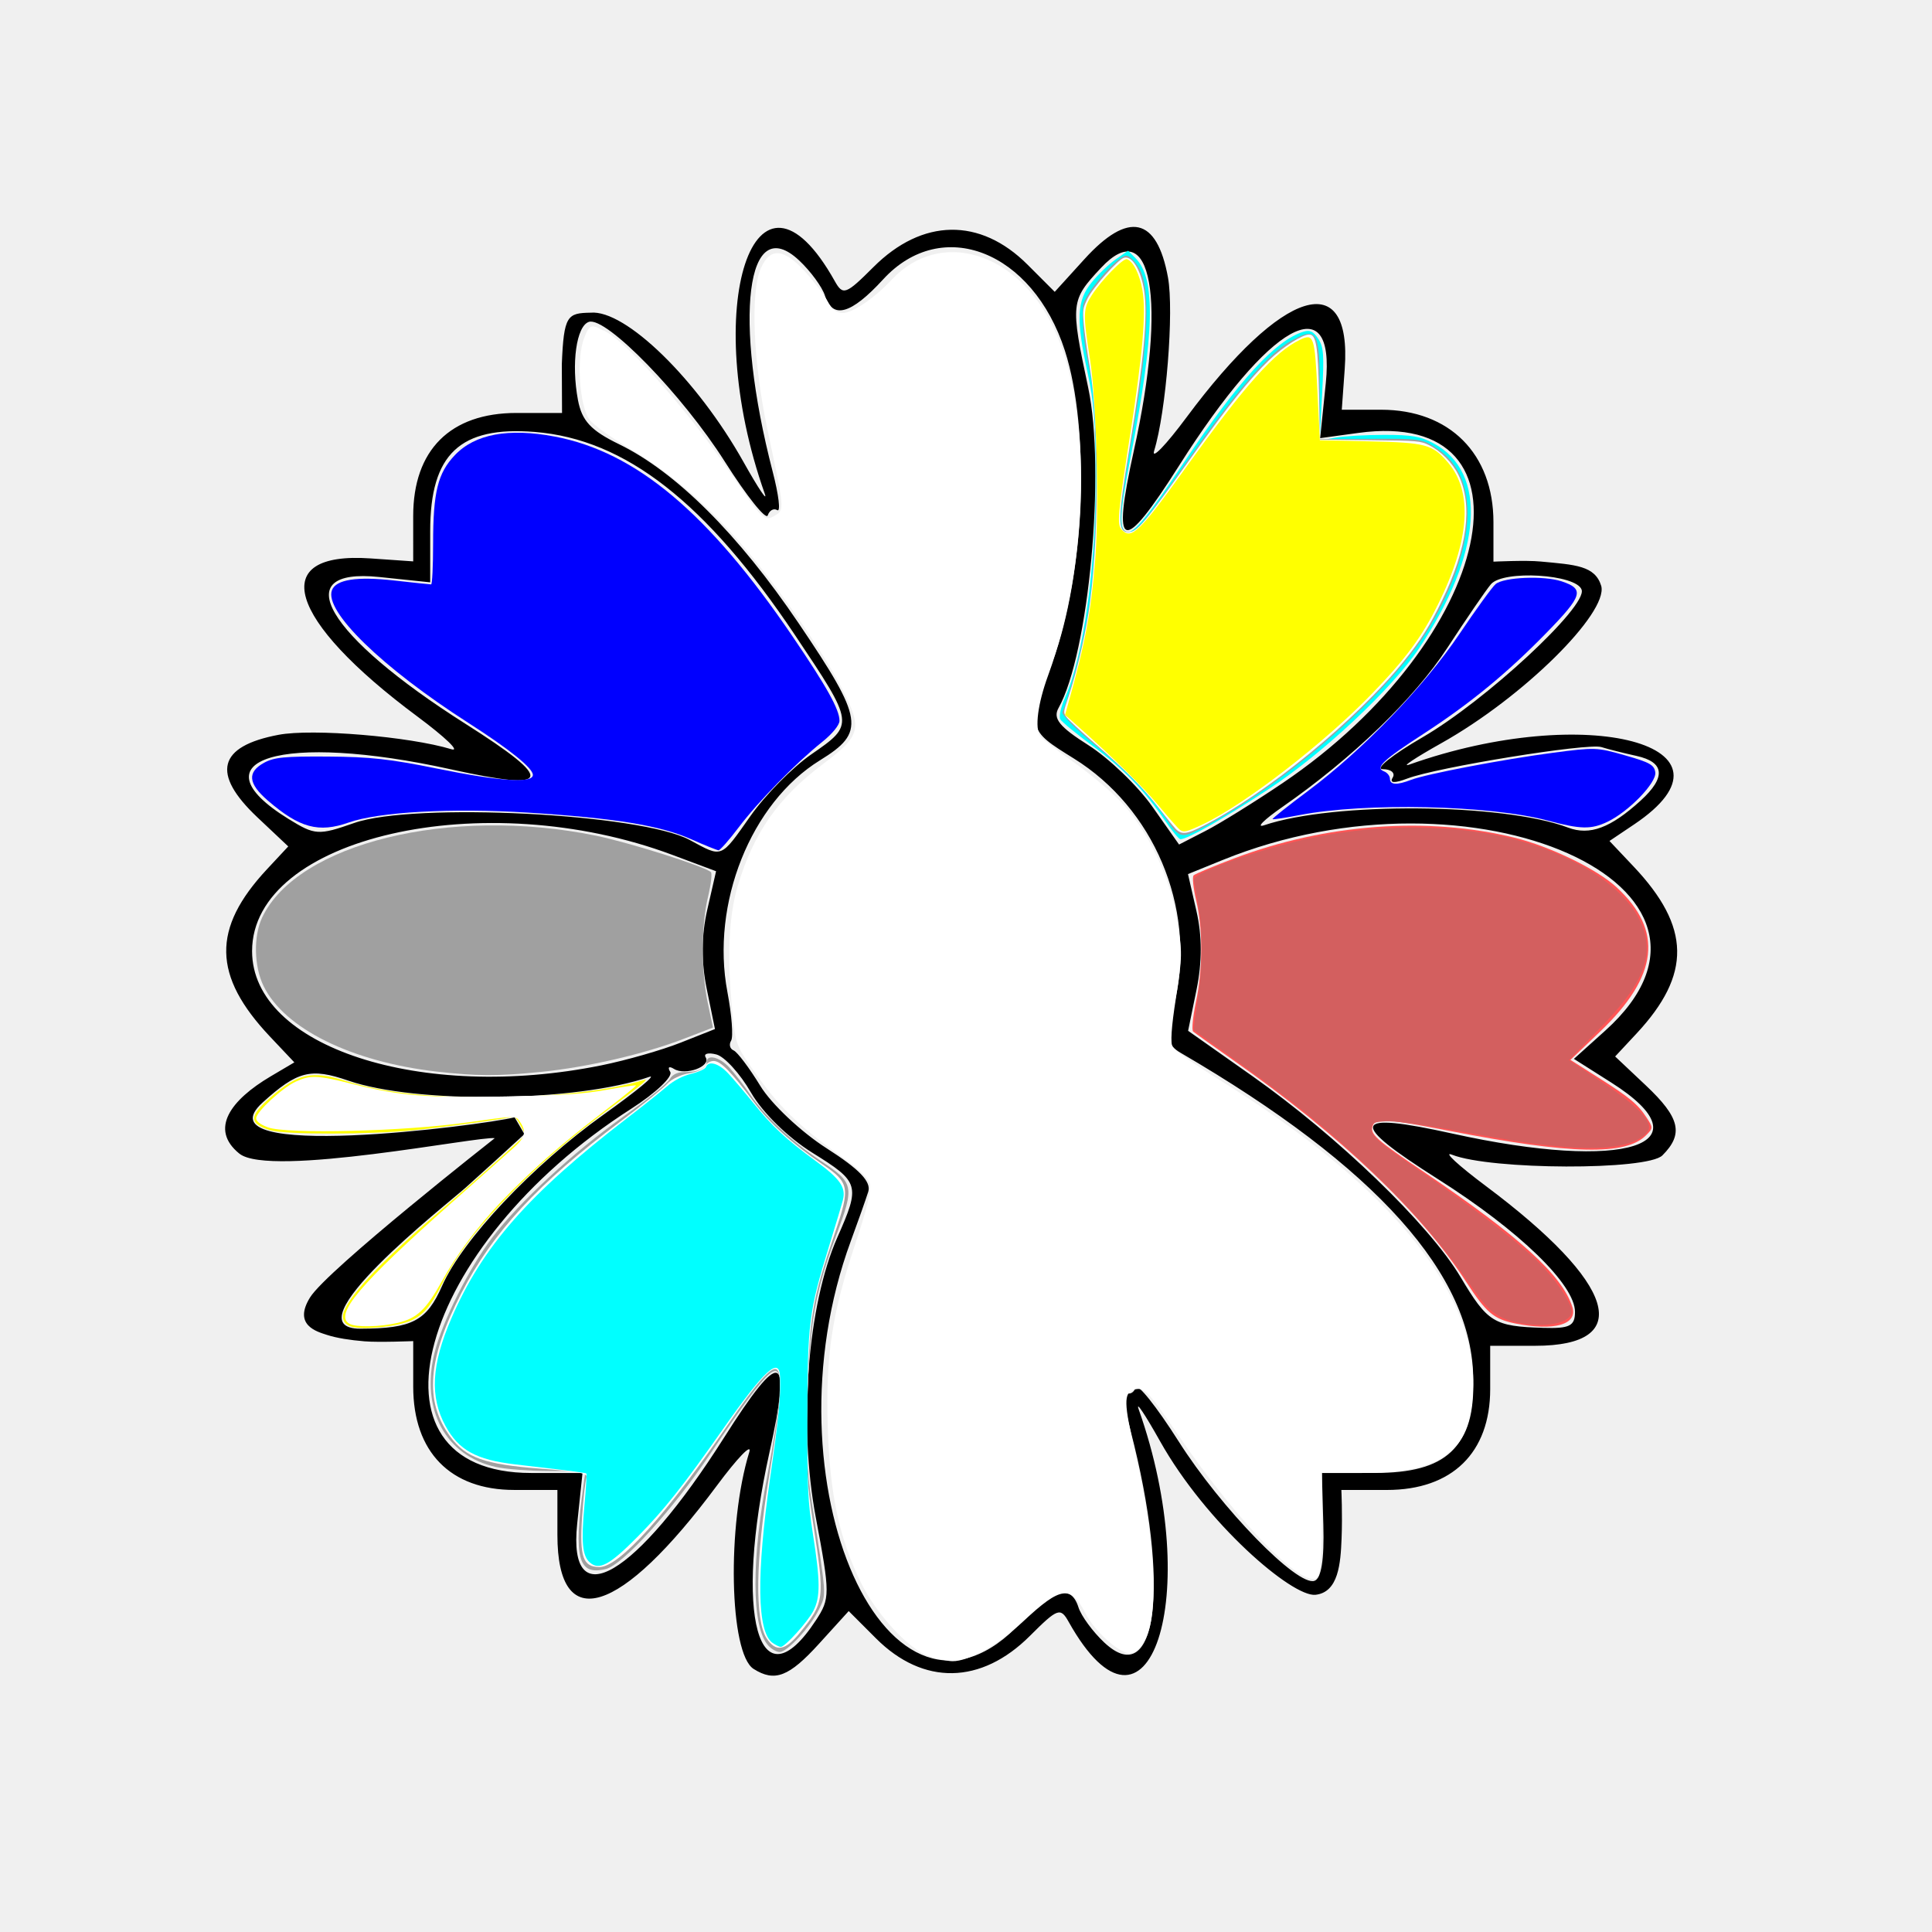
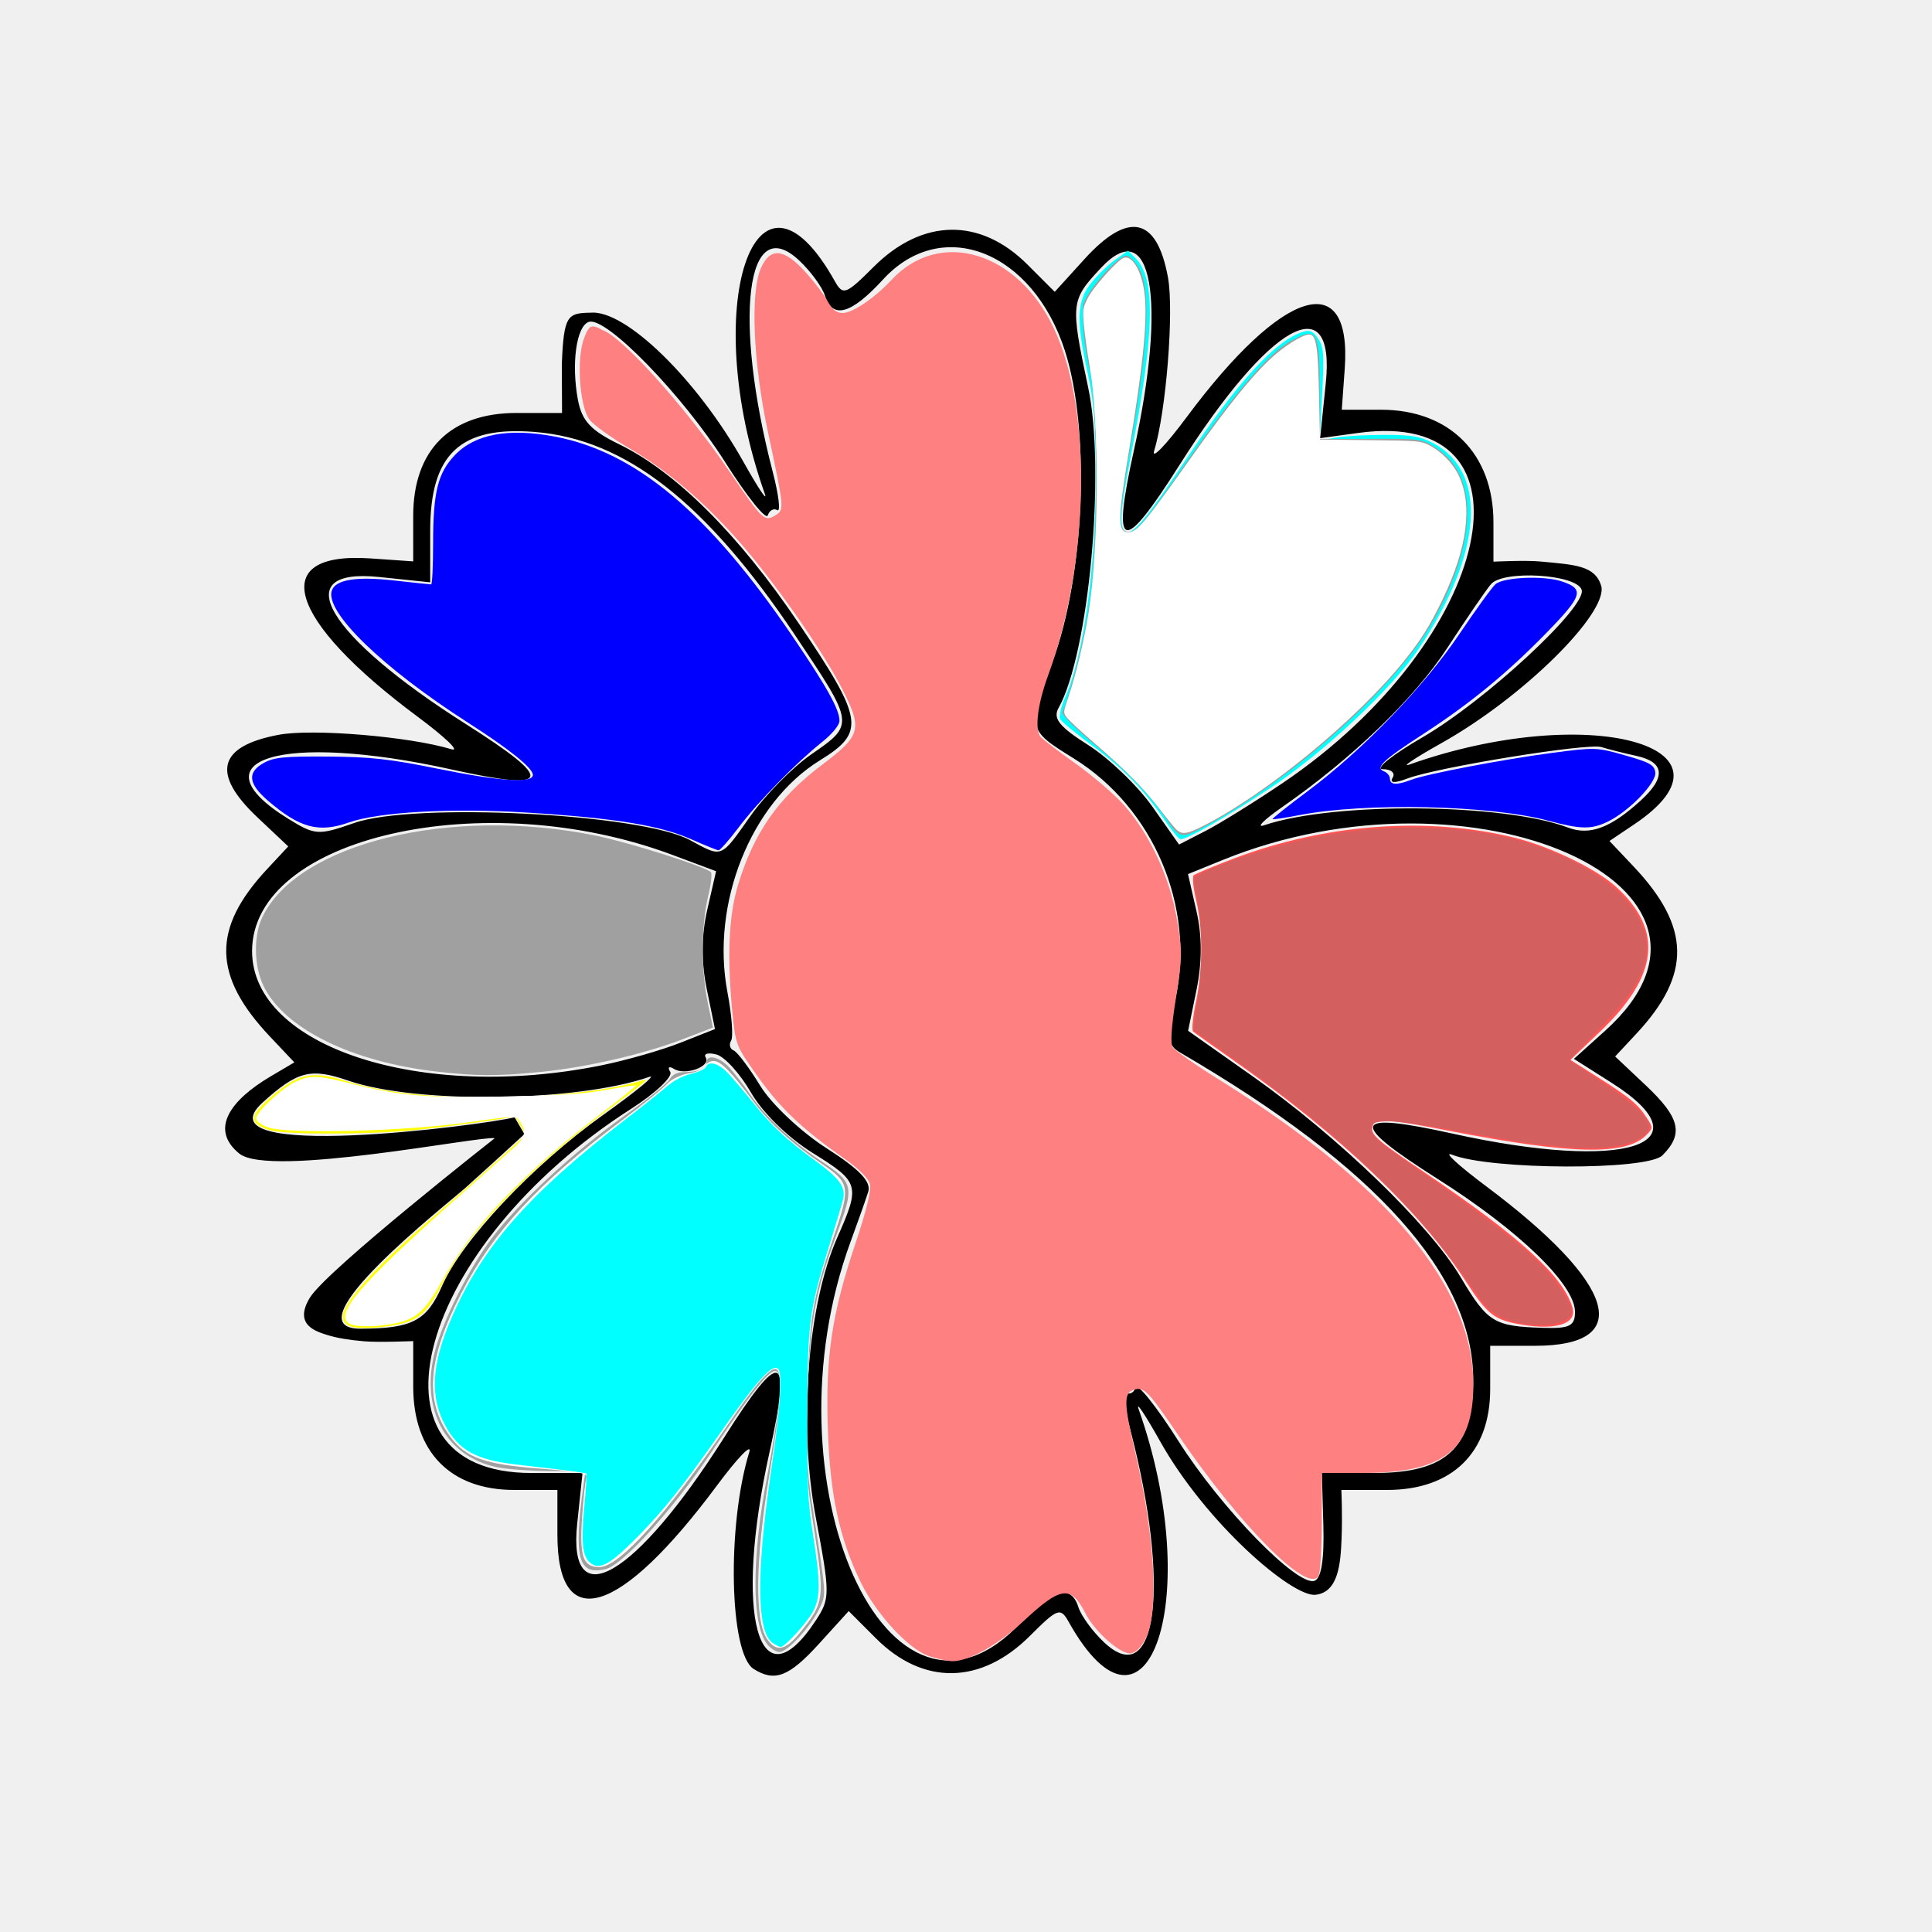
<svg xmlns="http://www.w3.org/2000/svg" width="111mm" height="111mm" viewBox="0 0 111 111" version="1.1" id="svg8">
  <defs id="defs2" />
  <g id="layer5" style="display:inline" />
  <g id="layer3" />
  <g id="layer2" style="display:inline">
    <path id="path1600" style="fill:#000000;stroke-width:1" d="m 13.752,66.28 c -1.735,-1.405 -0.506,-3.077 1.8,-4.44 l 1.359,-0.803 -1.399,-1.481 c -3.299,-3.492 -3.349,-6.208 -0.174,-9.614 l 1.223,-1.312 -1.77,-1.669 c -2.669,-2.518 -2.267,-4.088 1.216,-4.744 1.951,-0.368 7.51,0.096 9.925,0.828 0.536,0.162 -0.341,-0.682 -1.949,-1.877 -7.497,-5.57 -8.662,-9.499 -2.693,-9.085 l 2.45,0.17 -3.03e-4,-2.607 c -4.4e-4,-3.79 2.133,-5.92 5.932,-5.92 h 2.619 l -0.012,-2.801 c 0.112,-2.813 0.323,-2.937 1.648,-2.96 2.004,-0.191 6.128,3.832 8.785,8.568 0.863,1.538 1.413,2.358 1.223,1.822 -3.782,-10.682 -0.568,-20.414 4.029,-12.199 0.467,0.834 0.633,0.773 2.22,-0.813 2.807,-2.807 6.13,-2.859 8.85,-0.14 l 1.564,1.564 1.707,-1.879 c 2.527,-2.782 4.164,-2.425 4.799,1.049 0.355,1.941 -0.107,7.735 -0.794,9.963 -0.169,0.547 0.671,-0.321 1.865,-1.929 5.529,-7.441 9.508,-8.662 9.085,-2.787 l -0.17,2.357 2.257,-7.31e-4 c 3.931,-0.001 6.457,2.527 6.457,6.464 v 2.265 c 0,0 1.872,-0.092 2.708,-0.008 2.002,0.187 3.136,0.231 3.488,1.414 0.378,1.551 -4.453,6.366 -9.19,9.023 -1.538,0.863 -2.358,1.413 -1.822,1.223 10.174,-3.603 19.631,-1.081 12.904,3.44 l -1.422,0.956 1.387,1.468 c 3.286,3.479 3.332,6.2 0.162,9.601 l -1.223,1.312 1.77,1.669 c 1.958,1.847 2.178,2.781 0.945,4.014 -0.872,0.872 -9.852,0.843 -12.087,-0.039 -0.536,-0.212 0.341,0.6 1.949,1.803 7.489,5.604 8.589,9.175 2.826,9.175 h -2.582 v 2.485 c 0,3.66 -2.187,5.798 -5.932,5.798 h -2.619 c 0,0 0.068,1.395 0.012,2.801 -0.056,1.406 -0.171,3.077 -1.498,3.222 -1.328,0.145 -6.278,-4.093 -8.934,-8.83 -0.863,-1.538 -1.413,-2.358 -1.223,-1.822 3.782,10.682 0.568,20.414 -4.029,12.199 -0.467,-0.834 -0.633,-0.774 -2.214,0.807 -2.81,2.81 -6.134,2.867 -8.85,0.151 l -1.569,-1.569 -1.707,1.879 c -1.723,1.897 -2.544,2.212 -3.756,1.444 l -1.1e-5,-2.4e-5 c -1.397,-0.885 -1.544,-8.256 -0.249,-12.456 0.169,-0.547 -0.671,0.321 -1.865,1.929 -5.556,7.478 -9.159,8.59 -9.159,2.826 v -2.582 H 29.539 c -3.66,0 -5.798,-2.187 -5.798,-5.932 v -2.619 c 0,0 -1.973,0.081 -2.801,0.012 -0.829,-0.069 -1.586,-0.184 -2.156,-0.369 -0.57,-0.185 -1.961,-0.552 -0.972,-2.15 0.989,-1.598 10.613,-9.151 10.613,-9.151 -0.786,-0.152 -12.938,2.29 -14.672,0.886 z M 30.129,65.161 c -1.045,0.957 -2.35,2.155 -3.39,3.084 -1.04,0.929 -10.213,8.11 -6.016,8.094 2.964,-0.011 3.788,-0.445 4.679,-2.465 1.171,-2.653 5.209,-6.933 9.282,-9.839 1.885,-1.345 3.066,-2.32 2.623,-2.166 -4.17,1.449 -13.384,1.564 -17.298,0.216 -2.161,-0.745 -2.924,-0.55 -4.919,1.257 -3.786,3.429 12.593,1.323 14.477,0.851 m 17.307,28.903 c 0.824,-1.258 0.824,-1.515 -0.004,-5.912 -1.007,-5.349 -0.477,-12.212 1.242,-16.099 1.325,-2.996 1.274,-3.169 -1.435,-4.853 -1.399,-0.87 -2.867,-2.308 -3.528,-3.457 -0.623,-1.083 -1.519,-2.069 -1.99,-2.192 -0.472,-0.123 -0.749,-0.048 -0.616,0.166 0.324,0.524 -1.167,1.067 -1.821,0.663 -0.285,-0.176 -0.382,-0.1 -0.215,0.17 0.167,0.27 -0.841,1.223 -2.239,2.118 -12.311,7.883 -15.898,20.928 -5.754,20.928 h 2.953 l -0.306,2.923 c -0.559,5.35 3.365,3.048 8.434,-4.948 3.296,-5.199 3.906,-5.005 2.616,0.831 -2.079,9.405 -0.626,14.68 2.662,9.662 z m 11.829,0.074 c 1.764,-1.911 2.828,-2.18 3.258,-0.825 0.157,0.494 0.823,1.403 1.48,2.02 3.036,2.852 3.809,-3.317 1.521,-12.138 -0.348,-1.34 -0.466,-2.333 -0.262,-2.208 0.203,0.126 0.449,-0.009 0.546,-0.3 0.097,-0.291 1.206,1.098 2.466,3.086 2.443,3.856 6.832,8.361 7.811,8.018 0.391,-0.137 0.564,-1.224 0.508,-3.202 l -0.085,-2.994 h 3.039 c 4.132,0 5.657,-1.443 5.657,-5.354 0,-6.01 -5.569,-12.234 -16.802,-18.779 -0.775,-0.452 -0.806,-0.774 -0.298,-3.139 1.132,-5.278 -1.264,-10.928 -5.84,-13.773 -2.687,-1.67 -2.684,-1.658 -1.222,-5.595 1.842,-4.961 2.169,-13.285 0.702,-17.839 C 59.334,14.418 54.113,12.37 50.737,16.054 c -1.841,2.008 -2.906,2.305 -3.342,0.93 -0.157,-0.494 -0.823,-1.403 -1.48,-2.02 -3.036,-2.852 -3.809,3.317 -1.521,12.138 0.348,1.34 0.466,2.333 0.262,2.208 -0.203,-0.126 -0.449,0.009 -0.546,0.3 -0.097,0.291 -1.206,-1.098 -2.466,-3.086 -2.432,-3.839 -6.824,-8.355 -7.811,-8.031 -0.718,0.236 -1.02,2.396 -0.628,4.486 0.225,1.198 0.739,1.753 2.354,2.539 3.273,1.592 6.872,5.179 10.326,10.291 3.743,5.539 3.854,6.251 1.225,7.873 -3.972,2.45 -6.281,8.232 -5.318,13.312 0.251,1.322 0.346,2.581 0.212,2.798 -0.134,0.217 -0.069,0.468 0.145,0.558 0.214,0.09 0.906,1.009 1.537,2.043 0.631,1.034 2.341,2.643 3.8,3.576 1.901,1.216 2.58,1.926 2.396,2.506 -0.141,0.445 -0.592,1.72 -1.002,2.834 C 43.788,85.155 51.093,101.416 58.705,93.172 Z M 90.489,75.373 c 0,-1.567 -3.195,-4.663 -7.871,-7.628 -5.199,-3.296 -5.005,-3.906 0.831,-2.616 9.956,2.201 14.777,0.653 9.127,-2.93 L 90.426,60.836 92.228,59.213 C 101.364,50.98 84.677,43.545 70.236,49.414 l -1.982,0.805 0.488,2.134 c 0.325,1.42 0.326,2.926 0.004,4.502 l -0.485,2.368 3.678,2.593 c 4.919,3.468 10.18,8.544 11.973,11.552 1.56,2.618 1.912,2.834 4.75,2.922 1.52,0.047 1.827,-0.107 1.827,-0.917 z M 34.557,61.207 c 1.42,-0.288 3.468,-0.874 4.551,-1.304 l 1.969,-0.78 -0.475,-2.318 c -0.317,-1.547 -0.306,-3.055 0.032,-4.534 l 0.507,-2.216 -2.498,-0.935 c -10.851,-4.06 -24.16,-1.016 -24.16,5.525 0,5.493 9.701,8.664 20.074,6.562 z m 8.565,-14.332 c 0.848,-1.203 2.417,-2.793 3.486,-3.532 2.501,-1.73 2.502,-1.72 -0.932,-6.854 -5.096,-7.618 -9.753,-11.256 -14.943,-11.672 -4.306,-0.346 -6.017,1.271 -6.017,5.687 v 2.953 L 21.792,33.151 c -5.35,-0.559 -3.048,3.365 4.948,8.434 5.199,3.296 5.005,3.906 -0.831,2.616 -9.716,-2.148 -14.876,-0.575 -9.339,2.847 1.527,0.944 1.724,0.956 3.782,0.235 3.425,-1.2 16.48,-0.537 19.279,0.979 1.894,1.026 1.75,1.083 3.491,-1.387 z M 73.68,44.998 C 85.882,36.755 88.774,23.402 78.039,24.873 l -2.192,0.3 0.324,-3.159 c 0.573,-5.588 -3.234,-3.456 -8.412,4.712 -3.296,5.199 -3.906,5.005 -2.616,-0.831 1.918,-8.676 1.029,-13.627 -1.887,-10.505 -1.75,1.873 -1.766,2.022 -0.737,6.875 1.013,4.779 0.04,15.298 -1.703,18.413 -0.336,0.601 0.045,1.076 1.714,2.134 1.18,0.749 2.836,2.339 3.679,3.535 l 1.532,2.174 1.508,-0.775 C 70.078,47.321 72.072,46.084 73.68,44.998 Z M 64.597,34.081 c 0.611,-0.871 1.213,-1.583 1.338,-1.583 0.421,0 -0.72,1.779 -1.588,2.476 -0.61,0.49 -0.538,0.231 0.25,-0.893 z m 2.018,-2.462 c 0,-0.501 3.339,-3.753 3.566,-3.473 0.093,0.116 -0.671,1.032 -1.698,2.037 -1.027,1.005 -1.868,1.651 -1.868,1.435 z M 71,27.455 c 0,-0.113 0.575,-0.582 1.278,-1.042 0.703,-0.461 1.129,-0.597 0.947,-0.302 -0.348,0.562 -2.225,1.697 -2.225,1.344 z m 23.264,18.539 c 1.465,-1.335 1.382,-2.209 -0.244,-2.565 -0.737,-0.161 -1.645,-0.39 -2.017,-0.507 -0.777,-0.245 -9.448,1.161 -11.153,1.809 -0.737,0.28 -1.031,0.262 -0.836,-0.054 0.165,-0.267 -0.091,-0.486 -0.57,-0.486 -0.479,0 0.547,-0.822 2.28,-1.827 3.633,-2.107 9.466,-7.514 9.147,-8.48 -0.295,-0.895 -4.514,-1.15 -5.215,-0.315 -0.293,0.349 -1.417,1.99 -2.498,3.648 -1.903,2.917 -5.451,6.34 -9.479,9.144 -1.072,0.746 -1.543,1.22 -1.048,1.052 3.986,-1.349 13.729,-1.273 17.461,0.136 1.244,0.469 2.438,0.024 4.172,-1.554 z" />
-     <path style="fill:#ffffff;stroke:none;stroke-width:0.265" d="m 53.343,95.137 c -1.165,-0.409 -3.013,-2.421 -3.897,-4.242 -1.232,-2.539 -1.767,-5.056 -1.886,-8.856 -0.129,-4.144 0.227,-6.525 1.587,-10.595 0.633,-1.894 0.921,-3.071 0.834,-3.415 -0.081,-0.321 -0.64,-0.881 -1.443,-1.444 -2.428,-1.703 -3.689,-2.895 -4.983,-4.709 -1.267,-1.777 -1.29,-1.834 -1.474,-3.693 -0.316,-3.204 -0.216,-5.546 0.313,-7.309 0.907,-3.023 2.321,-5.045 4.859,-6.953 2.215,-1.665 2.312,-2.035 1.129,-4.352 -1.12,-2.194 -3.909,-6.177 -5.929,-8.47 -2.049,-2.325 -4.106,-4.068 -6.347,-5.376 -1.007,-0.588 -2.014,-1.314 -2.238,-1.613 -0.581,-0.778 -0.76,-3.599 -0.298,-4.702 0,0 0.173,-0.553 0.393,-0.637 0.221,-0.084 0.64,0.191 0.64,0.191 1.036,0.31 4.629,4.192 7.376,8.229 1.824,2.68 1.945,2.795 2.551,2.425 0.543,-0.331 0.544,-0.324 -0.418,-4.841 -0.848,-3.98 -1.013,-8.003 -0.385,-9.392 0.534,-1.182 1.307,-1.114 2.528,0.225 0.512,0.561 1.094,1.325 1.293,1.698 0.252,0.473 0.515,0.677 0.87,0.677 0.565,0 1.827,-0.857 2.801,-1.902 2.779,-2.983 7.258,-1.634 9.342,2.814 2.196,4.687 2.046,13.366 -0.345,19.917 -0.594,1.628 -0.773,3.013 -0.451,3.496 0.086,0.129 0.983,0.82 1.994,1.535 1.011,0.716 2.281,1.804 2.823,2.419 1.483,1.683 2.628,4.151 3.035,6.546 0.32,1.88 0.317,2.15 -0.054,4.516 -0.268,1.711 -0.328,2.622 -0.185,2.848 0.115,0.182 1.341,1.036 2.725,1.897 9.651,6.004 14.545,11.889 14.545,17.488 0,3.75 -1.668,5.071 -6.406,5.071 h -2.296 l -0.003,2.812 c -0.002,1.547 -0.09,2.95 -0.197,3.119 -0.632,0.998 -4.524,-2.925 -8.07,-8.134 -1.73,-2.541 -1.95,-2.764 -2.544,-2.575 -0.576,0.183 -0.562,0.8 0.079,3.539 1.127,4.819 1.385,9.166 0.636,10.701 -0.258,0.529 -0.575,0.856 -0.869,0.898 -0.581,0.083 -2.067,-1.222 -2.615,-2.294 -0.835,-1.637 -1.411,-1.563 -3.573,0.458 -1.428,1.336 -3.144,2.302 -4.068,2.289 -0.292,-0.004 -0.913,-0.141 -1.38,-0.305 z" id="path1602" />
+     <path style="fill:#ff8080;stroke:none;stroke-width:0.265" d="m 53.343,95.137 c -1.165,-0.409 -3.013,-2.421 -3.897,-4.242 -1.232,-2.539 -1.767,-5.056 -1.886,-8.856 -0.129,-4.144 0.227,-6.525 1.587,-10.595 0.633,-1.894 0.921,-3.071 0.834,-3.415 -0.081,-0.321 -0.64,-0.881 -1.443,-1.444 -2.428,-1.703 -3.689,-2.895 -4.983,-4.709 -1.267,-1.777 -1.29,-1.834 -1.474,-3.693 -0.316,-3.204 -0.216,-5.546 0.313,-7.309 0.907,-3.023 2.321,-5.045 4.859,-6.953 2.215,-1.665 2.312,-2.035 1.129,-4.352 -1.12,-2.194 -3.909,-6.177 -5.929,-8.47 -2.049,-2.325 -4.106,-4.068 -6.347,-5.376 -1.007,-0.588 -2.014,-1.314 -2.238,-1.613 -0.581,-0.778 -0.76,-3.599 -0.298,-4.702 0,0 0.173,-0.553 0.393,-0.637 0.221,-0.084 0.64,0.191 0.64,0.191 1.036,0.31 4.629,4.192 7.376,8.229 1.824,2.68 1.945,2.795 2.551,2.425 0.543,-0.331 0.544,-0.324 -0.418,-4.841 -0.848,-3.98 -1.013,-8.003 -0.385,-9.392 0.534,-1.182 1.307,-1.114 2.528,0.225 0.512,0.561 1.094,1.325 1.293,1.698 0.252,0.473 0.515,0.677 0.87,0.677 0.565,0 1.827,-0.857 2.801,-1.902 2.779,-2.983 7.258,-1.634 9.342,2.814 2.196,4.687 2.046,13.366 -0.345,19.917 -0.594,1.628 -0.773,3.013 -0.451,3.496 0.086,0.129 0.983,0.82 1.994,1.535 1.011,0.716 2.281,1.804 2.823,2.419 1.483,1.683 2.628,4.151 3.035,6.546 0.32,1.88 0.317,2.15 -0.054,4.516 -0.268,1.711 -0.328,2.622 -0.185,2.848 0.115,0.182 1.341,1.036 2.725,1.897 9.651,6.004 14.545,11.889 14.545,17.488 0,3.75 -1.668,5.071 -6.406,5.071 h -2.296 l -0.003,2.812 c -0.002,1.547 -0.09,2.95 -0.197,3.119 -0.632,0.998 -4.524,-2.925 -8.07,-8.134 -1.73,-2.541 -1.95,-2.764 -2.544,-2.575 -0.576,0.183 -0.562,0.8 0.079,3.539 1.127,4.819 1.385,9.166 0.636,10.701 -0.258,0.529 -0.575,0.856 -0.869,0.898 -0.581,0.083 -2.067,-1.222 -2.615,-2.294 -0.835,-1.637 -1.411,-1.563 -3.573,0.458 -1.428,1.336 -3.144,2.302 -4.068,2.289 -0.292,-0.004 -0.913,-0.141 -1.38,-0.305 z" id="path1602" />
    <path style="fill:#a0a0a0;stroke:none;stroke-width:0.265" d="m 25.097,61.567 c -4.917,-0.567 -8.771,-2.473 -9.958,-4.925 -0.548,-1.132 -0.581,-2.863 -0.075,-3.931 2.016,-4.256 10.781,-6.409 19.151,-4.703 1.921,0.391 6.265,1.766 6.627,2.097 0.08,0.073 0.007,0.706 -0.161,1.406 -0.394,1.636 -0.403,4.28 -0.02,6.097 l 0.301,1.428 -1.681,0.648 c -2.27,0.875 -5.547,1.634 -8.21,1.901 -2.485,0.249 -3.688,0.245 -5.973,-0.019 z" id="path1604" />
    <path style="fill:#00ffff;stroke:none;stroke-width:0.265" d="m 66.936,47.155 c -1.187,-1.749 -2.377,-2.979 -4.165,-4.302 -0.934,-0.691 -1.769,-1.379 -1.855,-1.529 -0.086,-0.15 0.037,-0.712 0.274,-1.248 1.073,-2.426 1.77,-7.438 1.758,-12.653 -0.007,-3.199 -0.093,-4.314 -0.464,-6.019 -0.669,-3.073 -0.621,-4.132 0.235,-5.179 0.379,-0.465 1.005,-1.064 1.391,-1.332 l 0.702,-0.487 0.428,0.428 c 1.172,1.172 1.101,4.287 -0.26,11.308 -0.653,3.369 -0.703,4.263 -0.25,4.412 0.397,0.13 1.182,-0.827 3.382,-4.122 3.061,-4.583 5.203,-6.909 6.798,-7.381 0.355,-0.105 0.552,-0.006 0.828,0.414 0.314,0.478 0.343,0.906 0.221,3.197 l -0.141,2.645 0.906,-0.161 c 0.498,-0.089 1.765,-0.161 2.816,-0.161 1.577,1.93e-4 2.068,0.084 2.812,0.48 3.149,1.677 2.823,6.323 -0.825,11.785 -1.539,2.304 -5.491,6.012 -8.579,8.047 -2.568,1.693 -4.744,2.932 -5.128,2.919 -0.091,-0.003 -0.489,-0.481 -0.883,-1.062 z M 65.097,34.379 c 0.737,-0.861 1.141,-1.757 0.9,-1.997 -0.151,-0.151 -2.059,2.285 -2.059,2.628 -2.35e-4,0.484 0.382,0.276 1.159,-0.631 z m 3.627,-4.293 c 1.561,-1.561 1.858,-2.027 1.292,-2.027 -0.319,0 -3.531,3.106 -3.531,3.415 0,0.54 0.817,0.034 2.239,-1.388 z m 3.672,-3.089 c 0.889,-0.644 1.122,-1.06 0.594,-1.06 -0.375,0 -2.048,1.215 -2.048,1.487 0,0.384 0.562,0.219 1.454,-0.427 z" id="path1606" />
    <path style="fill:#0000ff;stroke:none;stroke-width:0.265" d="m 39.723,48.222 c -1.781,-0.794 -4.367,-1.217 -9.374,-1.533 -4.379,-0.276 -8.585,-0.044 -10.319,0.568 -1.723,0.608 -2.82,0.31 -4.643,-1.262 -1.132,-0.977 -1.197,-1.634 -0.212,-2.172 0.574,-0.314 1.188,-0.373 3.661,-0.356 2.437,0.017 3.563,0.141 6.261,0.689 3.632,0.737 5.518,0.862 5.518,0.366 0,-0.394 -1.326,-1.464 -3.714,-2.995 -4.96,-3.18 -8.289,-6.42 -7.828,-7.62 0.234,-0.61 1.42,-0.795 3.564,-0.556 1.11,0.124 2.07,0.225 2.133,0.225 0.063,0 0.114,-1.056 0.114,-2.347 0,-2.961 0.269,-4.052 1.252,-5.082 1.155,-1.211 3.08,-1.568 5.737,-1.064 4.665,0.885 8.837,4.388 13.65,11.464 1.98,2.911 2.708,4.218 2.708,4.863 0,0.249 -0.413,0.753 -1.008,1.229 -1.506,1.205 -3.647,3.396 -4.779,4.892 -0.552,0.73 -1.076,1.324 -1.163,1.32 -0.088,-0.004 -0.789,-0.287 -1.558,-0.63 z" id="path1608" />
    <path style="fill:#ff5555;stroke:none;stroke-width:0.265" d="M 87.072,76.041 C 85.82,75.791 85.388,75.424 84.22,73.623 81.64,69.644 77.007,65.23 70.942,60.972 c -1.226,-0.86 -2.302,-1.629 -2.392,-1.707 -0.09,-0.079 -0.019,-0.835 0.159,-1.68 0.403,-1.915 0.409,-4.197 0.015,-5.86 -0.166,-0.7 -0.232,-1.344 -0.148,-1.43 0.084,-0.086 1.153,-0.533 2.374,-0.993 5.243,-1.976 11.063,-2.401 16.064,-1.173 2.049,0.503 4.737,1.808 5.864,2.847 2.703,2.492 2.406,5.094 -0.948,8.294 l -1.703,1.625 1.554,0.985 c 1.864,1.182 2.313,1.553 2.823,2.332 0.379,0.579 0.379,0.604 -0.037,1.019 -1.167,1.167 -4.292,1.097 -11.256,-0.252 -3.683,-0.714 -4.268,-0.754 -4.44,-0.305 -0.184,0.479 0.155,0.785 2.973,2.686 5.474,3.692 7.93,5.93 8.497,7.742 0.311,0.995 -1.044,1.384 -3.268,0.939 z" id="path1610" />
    <path style="fill:#ffffff;stroke:none;stroke-width:0.265" d="m 44.138,94.541 c -1.077,-1.19 -1.021,-4.951 0.164,-10.971 0.896,-4.551 0.752,-5.622 -0.564,-4.201 -0.297,0.321 -1.53,2.064 -2.741,3.873 -1.388,2.075 -2.83,3.93 -3.907,5.024 -2.162,2.197 -3.221,2.534 -3.735,1.189 -0.209,-0.545 -0.186,-1.139 0.15,-3.932 l 0.121,-1.008 h -2.026 c -1.114,0 -2.503,-0.102 -3.087,-0.228 -2.915,-0.625 -4.361,-3.309 -3.545,-6.579 0.448,-1.793 1.971,-4.836 3.298,-6.587 1.542,-2.035 4.662,-4.919 7.506,-6.941 1.364,-0.969 2.58,-1.948 2.701,-2.175 0.141,-0.263 0.444,-0.413 0.833,-0.413 0.826,0 1.283,-0.197 1.283,-0.553 0,-0.494 0.736,-0.331 1.309,0.288 0.296,0.321 0.829,1.013 1.184,1.539 0.921,1.363 2.053,2.441 3.832,3.646 2.183,1.48 2.206,1.573 1.135,4.47 -1.26,3.405 -1.517,4.835 -1.652,9.182 -0.092,2.965 -0.041,4.319 0.229,6.049 0.879,5.631 0.859,5.34 0.432,6.241 -0.473,0.996 -1.821,2.461 -2.264,2.461 -0.175,0 -0.471,-0.169 -0.657,-0.375 z" id="path1612" />
    <path style="fill:#a0a0a0;stroke:none;stroke-width:0.265" d="m 67.122,47.225 c -1.053,-1.551 -2.264,-2.823 -4.207,-4.42 -1.09,-0.895 -1.934,-1.743 -1.878,-1.887 0.613,-1.597 1.251,-4.154 1.548,-6.205 0.512,-3.537 0.531,-10.993 0.034,-13.34 -0.349,-1.648 -0.444,-2.545 -0.399,-3.78 0.023,-0.647 1.964,-2.906 2.496,-2.906 0.16,0 0.48,0.31 0.711,0.69 0.679,1.114 0.576,4.133 -0.321,9.377 -0.836,4.889 -0.887,5.597 -0.417,5.778 0.492,0.189 0.934,-0.316 3.431,-3.912 2.834,-4.082 4.752,-6.316 6.033,-7.026 1.533,-0.85 1.671,-0.617 1.671,2.829 v 2.803 l 2.931,-0.016 c 2.87,-0.016 2.949,-0.004 3.837,0.581 2.444,1.612 2.269,5.619 -0.447,10.223 -2.197,3.725 -8.35,9.129 -13.261,11.647 -0.963,0.494 -1.164,0.444 -1.762,-0.437 z M 65.308,34.29 c 0.679,-0.889 1.005,-1.986 0.591,-1.986 -0.268,0 -1.96,2.277 -1.96,2.637 0,0.628 0.617,0.335 1.37,-0.651 z m 3.565,-4.286 c 1.414,-1.385 1.735,-1.945 1.115,-1.945 -0.478,0 -3.503,2.962 -3.503,3.43 0,0.351 0.064,0.372 0.478,0.161 0.263,-0.134 1.122,-0.875 1.91,-1.647 z m 3.597,-2.929 c 0.845,-0.585 1.062,-1.138 0.447,-1.138 -0.497,0 -1.975,1.054 -1.975,1.408 0,0.455 0.646,0.341 1.527,-0.27 z" id="path1614" />
    <path style="fill:#a0a0a0;stroke:none;stroke-width:1" d="" id="path1616" transform="scale(0.2645833)" />
    <path style="fill:#0000ff;stroke:none;stroke-width:0.265" d="m 88.922,47.144 c -3.332,-0.889 -10.487,-1.046 -14.266,-0.314 -0.817,0.158 -1.512,0.263 -1.544,0.233 -0.032,-0.03 0.875,-0.752 2.016,-1.603 3.172,-2.367 6.677,-6 8.728,-9.046 0.954,-1.417 1.887,-2.702 2.073,-2.857 0.48,-0.399 2.782,-0.493 3.793,-0.156 1.327,0.442 1.216,0.816 -0.882,2.966 -2.264,2.32 -4.381,4.058 -7.074,5.806 -2.316,1.503 -2.777,1.942 -2.252,2.143 0.188,0.072 0.342,0.264 0.342,0.427 0,0.355 0.4,0.377 1.207,0.065 0.872,-0.337 5.314,-1.185 8.167,-1.559 2.418,-0.317 2.507,-0.314 4.136,0.15 1.421,0.404 1.676,0.547 1.736,0.973 0.084,0.596 -1.534,2.267 -2.758,2.848 -0.931,0.442 -1.534,0.429 -3.422,-0.075 z" id="path1618" />
    <path style="fill:#a0a0a0;stroke:none;stroke-width:0.265" d="m 44.133,94.536 c -0.97,-1.071 -0.978,-5 -0.02,-9.914 0.296,-1.518 0.592,-3.452 0.658,-4.298 0.206,-2.627 -0.366,-2.162 -3.984,3.237 -2.138,3.19 -4.998,6.339 -5.983,6.586 -1.581,0.397 -1.86,-0.622 -1.293,-4.729 l 0.124,-0.902 h -2.03 c -1.116,0 -2.507,-0.102 -3.091,-0.228 -2.915,-0.625 -4.361,-3.309 -3.545,-6.579 0.448,-1.793 1.971,-4.836 3.298,-6.587 1.542,-2.035 4.662,-4.919 7.506,-6.941 1.364,-0.969 2.58,-1.948 2.701,-2.175 0.141,-0.263 0.444,-0.413 0.833,-0.413 0.826,0 1.283,-0.197 1.283,-0.553 0,-0.494 0.736,-0.331 1.309,0.288 0.296,0.321 0.831,1.013 1.188,1.539 0.858,1.261 2.392,2.707 4.041,3.808 1.95,1.301 1.981,1.447 0.917,4.308 -1.216,3.271 -1.516,4.959 -1.65,9.288 -0.088,2.853 -0.034,4.231 0.232,5.943 0.88,5.643 0.859,5.34 0.431,6.241 -0.473,0.996 -1.821,2.461 -2.264,2.461 -0.175,0 -0.473,-0.171 -0.662,-0.38 z" id="path1620" />
    <path style="fill:#ffffff;stroke:none;stroke-width:0.265" d="m 44.045,94.129 c -0.686,-1.046 -0.634,-4.584 0.134,-9.25 0.682,-4.14 0.812,-5.974 0.439,-6.204 -0.304,-0.188 -1.192,0.816 -2.764,3.125 -3.518,5.167 -6.277,8.233 -7.409,8.233 -0.952,0 -1.152,-0.573 -1.002,-2.867 0.07,-1.065 0.182,-2.08 0.249,-2.255 0.103,-0.267 -0.333,-0.354 -2.698,-0.536 -3.162,-0.244 -4.223,-0.622 -5.113,-1.821 -1.512,-2.037 -1.327,-4.462 0.632,-8.269 1.787,-3.472 4.413,-6.309 9.089,-9.818 1.284,-0.963 2.518,-1.958 2.742,-2.21 0.224,-0.252 0.781,-0.518 1.239,-0.591 0.457,-0.073 0.881,-0.263 0.942,-0.421 0.061,-0.159 0.274,-0.288 0.473,-0.288 0.405,0 0.996,0.602 2.311,2.355 0.928,1.237 2.19,2.383 3.928,3.567 1.579,1.076 1.625,1.331 0.717,4.004 -1.302,3.836 -1.442,4.673 -1.568,9.388 -0.101,3.766 -0.056,4.742 0.334,7.262 0.675,4.363 0.656,4.517 -0.759,6.268 -0.843,1.044 -1.386,1.136 -1.916,0.328 z" id="path1622" />
    <path style="fill:#ffffff;stroke:none;stroke-width:0.265" d="m 44.172,94.141 c -0.547,-0.658 -0.49,-5.021 0.12,-9.261 0.613,-4.259 0.699,-6.307 0.265,-6.307 -0.423,0 -1.189,0.901 -3.338,3.926 -2.324,3.271 -4.6,6.032 -5.607,6.8 -0.479,0.365 -0.928,0.53 -1.322,0.485 l -0.597,-0.068 -3.57e-4,-2.545 -3.55e-4,-2.545 -0.955,-0.145 c -0.525,-0.08 -1.78,-0.242 -2.788,-0.361 -1.009,-0.119 -2.166,-0.355 -2.572,-0.525 -1.623,-0.678 -2.652,-3.021 -2.259,-5.145 0.56,-3.032 2.838,-6.841 5.893,-9.854 2.472,-2.438 7.705,-6.564 8.661,-6.828 0.38,-0.105 0.748,-0.283 0.817,-0.395 0.286,-0.462 0.975,-0.148 1.736,0.792 1.593,1.968 2.955,3.325 4.521,4.503 1.14,0.858 1.61,1.35 1.655,1.734 0.035,0.295 -0.319,1.741 -0.787,3.213 -0.468,1.473 -0.95,3.471 -1.071,4.44 -0.325,2.593 -0.269,9.264 0.097,11.643 0.444,2.88 0.41,4.195 -0.129,5.094 -0.979,1.631 -1.739,2.069 -2.339,1.348 z" id="path1624" />
    <path style="fill:#ffff00;stroke:none;stroke-width:0.265" d="m 20.25,76.237 c -0.402,-0.098 -0.606,-0.37 -0.536,-0.717 0.182,-0.912 2.063,-2.936 5.365,-5.772 1.805,-1.55 4.012,-3.51 4.921,-4.368 0.193,-0.182 0.191,-0.201 -0.099,-0.733 -0.196,-0.36 -0.348,-0.526 -0.446,-0.488 -0.253,0.097 -3.695,0.568 -5.597,0.765 -2.556,0.266 -7.494,0.272 -8.338,0.01 -1.233,-0.382 -1.224,-0.808 0.039,-1.9 1.574,-1.361 2.35,-1.531 4.278,-0.938 2.172,0.669 4.601,0.949 8.213,0.949 3.59,0 7.08,-0.392 8.967,-1.007 0.298,-0.097 -0.173,0.306 -1.529,1.307 -2.842,2.098 -4.83,3.822 -6.697,5.805 -1.624,1.724 -2.639,3.113 -3.434,4.697 -0.6,1.195 -1.065,1.73 -1.764,2.031 -0.778,0.335 -2.625,0.533 -3.342,0.358 z" id="path1627" />
    <path style="fill:#a0a0a0;stroke:none;stroke-width:0.265" d="m 67.511,47.581 c -0.148,-0.161 -0.546,-0.666 -0.884,-1.122 -0.795,-1.072 -1.979,-2.266 -3.779,-3.81 -1.647,-1.413 -1.81,-1.608 -1.662,-1.992 0.558,-1.442 1.262,-4.468 1.511,-6.491 0.453,-3.684 0.407,-10.204 -0.093,-13.142 -0.144,-0.846 -0.295,-1.932 -0.335,-2.412 -0.068,-0.812 -0.053,-0.915 0.213,-1.458 0.307,-0.628 1.737,-2.23 2.089,-2.342 0.484,-0.154 0.995,0.711 1.176,1.991 0.209,1.477 -0.038,3.973 -0.921,9.315 -0.624,3.774 -0.618,4.458 0.039,4.458 0.441,0 0.944,-0.594 3.241,-3.82 2.419,-3.398 3.678,-4.985 4.815,-6.071 0.801,-0.765 1.901,-1.464 2.304,-1.464 0.392,0 0.503,0.677 0.558,3.416 l 0.053,2.62 2.877,0.033 c 2.768,0.031 2.896,0.042 3.381,0.281 1.578,0.777 2.363,2.535 2.1,4.699 -0.173,1.426 -0.573,2.651 -1.432,4.391 -0.909,1.842 -1.915,3.243 -3.583,4.993 -2.963,3.108 -7.049,6.268 -10.144,7.845 -0.887,0.452 -1.168,0.467 -1.522,0.083 z M 64.513,35.15 c 0.647,-0.395 1.434,-1.575 1.585,-2.376 0.06,-0.321 0.039,-0.405 -0.116,-0.465 -0.234,-0.09 -0.8,0.513 -1.547,1.65 -0.477,0.725 -0.618,1.147 -0.444,1.322 0.104,0.104 0.162,0.09 0.523,-0.13 z m 2.457,-3.441 c 0.449,-0.25 2.17,-1.824 2.744,-2.51 0.631,-0.755 0.745,-1.171 0.323,-1.171 -0.389,0 -1.386,0.848 -2.848,2.421 -0.551,0.593 -0.721,0.849 -0.721,1.088 0,0.339 0.126,0.382 0.503,0.172 z m 5.334,-4.47 c 0.949,-0.576 1.318,-1.333 0.65,-1.333 -0.608,0 -2.03,1.002 -2.03,1.431 0,0.48 0.484,0.446 1.38,-0.098 z" id="path1629" />
    <path style="fill:#ffffff;stroke:none;stroke-width:0.265" d="m 67.513,47.581 c -0.147,-0.161 -0.58,-0.698 -0.962,-1.194 -0.877,-1.136 -1.88,-2.146 -3.662,-3.684 -0.771,-0.666 -1.493,-1.336 -1.605,-1.489 -0.202,-0.277 -0.201,-0.283 0.105,-1.187 0.428,-1.265 0.894,-3.214 1.144,-4.782 0.607,-3.804 0.644,-10.811 0.076,-14.171 -0.148,-0.873 -0.301,-1.981 -0.341,-2.461 -0.067,-0.811 -0.052,-0.915 0.213,-1.458 0.307,-0.628 1.737,-2.23 2.089,-2.342 0.465,-0.148 0.977,0.679 1.164,1.879 0.225,1.441 -0.022,4.072 -0.855,9.109 -0.669,4.046 -0.679,4.775 -0.063,4.775 0.516,0 0.879,-0.431 3.665,-4.351 2.032,-2.859 3.34,-4.492 4.438,-5.54 0.801,-0.765 1.901,-1.464 2.304,-1.464 0.392,0 0.503,0.677 0.558,3.416 l 0.053,2.62 2.877,0.033 c 2.768,0.031 2.896,0.042 3.381,0.281 0.687,0.338 1.365,1.023 1.703,1.72 0.834,1.719 0.514,4.193 -0.928,7.176 -0.732,1.515 -1.23,2.306 -2.225,3.538 -2.707,3.351 -7.868,7.589 -11.484,9.431 -1.015,0.517 -1.286,0.541 -1.646,0.147 z M 64.445,35.194 c 0.616,-0.319 1.505,-1.617 1.653,-2.416 0.06,-0.325 0.039,-0.41 -0.116,-0.47 -0.23,-0.088 -0.759,0.475 -1.537,1.639 -0.484,0.724 -0.631,1.156 -0.454,1.333 0.096,0.096 0.108,0.093 0.454,-0.086 z m 2.605,-3.543 c 0.481,-0.297 2.005,-1.708 2.658,-2.462 0.62,-0.716 0.757,-1.162 0.356,-1.162 -0.32,0 -0.754,0.331 -1.94,1.479 -1.205,1.167 -1.658,1.738 -1.658,2.092 0,0.3 0.159,0.314 0.584,0.052 z m 5.111,-4.325 c 0.621,-0.354 1.097,-0.859 1.097,-1.164 0,-0.381 -0.461,-0.337 -1.227,0.117 -0.714,0.424 -1.108,0.818 -1.108,1.108 0,0.385 0.498,0.36 1.238,-0.062 z" id="path1631" />
    <path style="fill:#00ffff;stroke:none;stroke-width:0.265" d="m 44.387,94.39 c -0.894,-0.626 -0.942,-3.903 -0.138,-9.498 0.496,-3.451 0.613,-4.643 0.568,-5.799 -0.044,-1.165 -0.89,-0.393 -3.239,2.956 -2.333,3.326 -3.409,4.685 -4.935,6.231 -1.627,1.648 -2.227,1.968 -2.769,1.477 -0.413,-0.374 -0.488,-1.174 -0.301,-3.214 0.093,-1.008 0.145,-1.855 0.117,-1.884 -0.028,-0.028 -0.689,-0.126 -1.468,-0.216 -0.779,-0.091 -1.965,-0.23 -2.635,-0.31 -2.237,-0.267 -3.236,-0.819 -3.991,-2.206 -0.913,-1.677 -0.813,-3.516 0.336,-6.18 1.777,-4.122 4.427,-7.141 10.095,-11.503 0.897,-0.69 1.918,-1.504 2.271,-1.809 0.41,-0.354 0.919,-0.622 1.412,-0.74 0.424,-0.102 0.807,-0.278 0.85,-0.392 0.146,-0.379 0.725,-0.217 1.265,0.354 0.291,0.309 0.936,1.066 1.432,1.684 1.107,1.378 1.887,2.104 3.618,3.37 1.378,1.008 1.724,1.494 1.562,2.195 -0.044,0.191 -0.411,1.419 -0.816,2.729 -1.137,3.681 -1.225,4.37 -1.237,9.74 -0.01,4.106 0.028,4.885 0.324,6.774 0.422,2.688 0.428,3.606 0.029,4.389 -0.321,0.63 -1.631,2.082 -1.878,2.082 -0.079,0 -0.292,-0.103 -0.472,-0.23 z" id="path1633" />
    <path style="fill:#a0a0a0;stroke:none;stroke-width:1" d="" id="path1635" transform="scale(0.2645833)" />
    <path style="fill:#ffffff;stroke:none;stroke-width:0.265" d="m 20.068,76.05 c -0.884,-0.515 0.624,-2.296 5.874,-6.941 1.605,-1.42 3.215,-2.848 3.578,-3.173 0.692,-0.619 0.751,-0.952 0.282,-1.583 -0.183,-0.246 -0.34,-0.239 -2.887,0.127 -3.634,0.523 -10.469,0.693 -11.532,0.287 -0.442,-0.169 -0.665,-0.343 -0.665,-0.519 0,-0.366 1.503,-1.755 2.28,-2.108 0.851,-0.386 1.229,-0.369 3.284,0.145 2.706,0.677 4.277,0.803 8.861,0.711 3.142,-0.063 4.429,-0.15 5.702,-0.382 0.904,-0.165 1.666,-0.278 1.694,-0.251 0.028,0.028 -0.881,0.761 -2.018,1.629 -4.537,3.464 -7.366,6.444 -9.138,9.627 -0.91,1.634 -1.43,2.123 -2.532,2.383 -1.025,0.241 -2.41,0.265 -2.782,0.049 z" id="path1637" />
    <path style="fill:#ffffff;stroke:none;stroke-width:0.265" d="m 20.055,75.963 c -0.598,-0.598 1.131,-2.519 6.785,-7.541 1.605,-1.426 3,-2.697 3.101,-2.826 0.274,-0.352 0.228,-0.978 -0.094,-1.269 -0.271,-0.245 -0.42,-0.242 -2.86,0.058 -4.715,0.58 -11.271,0.671 -11.88,0.166 -0.383,-0.318 -0.289,-0.535 0.57,-1.321 1.483,-1.356 2.073,-1.467 4.602,-0.871 2.724,0.642 3.89,0.727 8.804,0.641 3.233,-0.056 4.935,-0.148 5.828,-0.316 0.694,-0.13 1.279,-0.219 1.3,-0.198 0.021,0.021 -0.984,0.843 -2.235,1.826 -2.542,1.999 -6.129,5.481 -7.171,6.961 -0.377,0.535 -1.034,1.545 -1.461,2.245 -1.012,1.659 -1.406,2.056 -2.306,2.323 -0.75,0.223 -2.8,0.306 -2.985,0.121 z" id="path1639" />
    <path style="fill:#a0a0a0;stroke:none;stroke-width:1" d="" id="path1641" transform="scale(0.2645833)" />
    <path style="fill:#d35f5f;stroke:none;stroke-width:0.265" d="m 87.57,76.053 c -1.32,-0.198 -1.951,-0.599 -2.753,-1.748 -1.869,-2.678 -3,-4.038 -5.142,-6.179 -2.568,-2.567 -4.813,-4.437 -8.536,-7.108 -1.358,-0.975 -2.499,-1.795 -2.535,-1.823 -0.036,-0.028 0.049,-0.773 0.189,-1.656 0.313,-1.977 0.324,-4.121 0.027,-5.67 -0.123,-0.645 -0.224,-1.25 -0.224,-1.345 -5.8e-5,-0.4 3.955,-1.8 6.735,-2.383 4.437,-0.931 9.248,-0.776 12.796,0.412 4.211,1.41 6.746,3.875 6.46,6.283 -0.147,1.238 -0.904,2.429 -2.758,4.333 l -1.691,1.738 1.92,1.279 c 2.069,1.378 2.934,2.292 2.629,2.778 -0.513,0.815 -2.299,1.158 -4.824,0.926 -1.937,-0.178 -2.45,-0.256 -6.563,-0.996 -1.628,-0.293 -3.222,-0.499 -3.667,-0.473 -0.683,0.039 -0.792,0.089 -0.834,0.38 -0.062,0.439 0.359,0.818 2.667,2.399 3.008,2.06 5.682,4.108 6.831,5.23 1.048,1.024 1.995,2.409 1.998,2.92 0.003,0.603 -1.249,0.927 -2.724,0.705 z" id="path1643" />
-     <path style="fill:#ffff00;stroke:none;stroke-width:0.265" d="M 67.771,47.662 C 67.689,47.602 67.136,46.971 66.544,46.261 65.615,45.147 64.098,43.66 61.788,41.601 l -0.596,-0.531 0.182,-0.65 c 0.988,-3.518 1.308,-5.228 1.549,-8.257 0.243,-3.057 0.085,-9.072 -0.303,-11.549 -0.407,-2.597 -0.398,-2.877 0.12,-3.675 0.558,-0.859 1.791,-2.119 2.004,-2.048 0.368,0.123 0.734,0.86 0.896,1.803 0.216,1.263 0.011,3.668 -0.708,8.276 -0.721,4.626 -0.77,5.184 -0.474,5.48 0.56,0.56 1.017,0.113 3.678,-3.592 3.427,-4.773 5.097,-6.641 6.558,-7.339 0.785,-0.375 0.842,-0.206 0.997,2.957 l 0.138,2.819 2.856,0.063 c 3.246,0.071 3.612,0.17 4.512,1.222 1.438,1.68 1.243,4.468 -0.567,8.122 -0.931,1.88 -1.855,3.132 -3.78,5.127 -2.754,2.852 -7.308,6.373 -9.731,7.524 -0.951,0.451 -1.108,0.488 -1.347,0.312 z" id="path1645" />
+     <path style="fill:#ffffff;stroke:none;stroke-width:0.265" d="M 67.771,47.662 C 67.689,47.602 67.136,46.971 66.544,46.261 65.615,45.147 64.098,43.66 61.788,41.601 l -0.596,-0.531 0.182,-0.65 c 0.988,-3.518 1.308,-5.228 1.549,-8.257 0.243,-3.057 0.085,-9.072 -0.303,-11.549 -0.407,-2.597 -0.398,-2.877 0.12,-3.675 0.558,-0.859 1.791,-2.119 2.004,-2.048 0.368,0.123 0.734,0.86 0.896,1.803 0.216,1.263 0.011,3.668 -0.708,8.276 -0.721,4.626 -0.77,5.184 -0.474,5.48 0.56,0.56 1.017,0.113 3.678,-3.592 3.427,-4.773 5.097,-6.641 6.558,-7.339 0.785,-0.375 0.842,-0.206 0.997,2.957 l 0.138,2.819 2.856,0.063 c 3.246,0.071 3.612,0.17 4.512,1.222 1.438,1.68 1.243,4.468 -0.567,8.122 -0.931,1.88 -1.855,3.132 -3.78,5.127 -2.754,2.852 -7.308,6.373 -9.731,7.524 -0.951,0.451 -1.108,0.488 -1.347,0.312 z" id="path1645" />
  </g>
  <g id="layer1" />
</svg>
